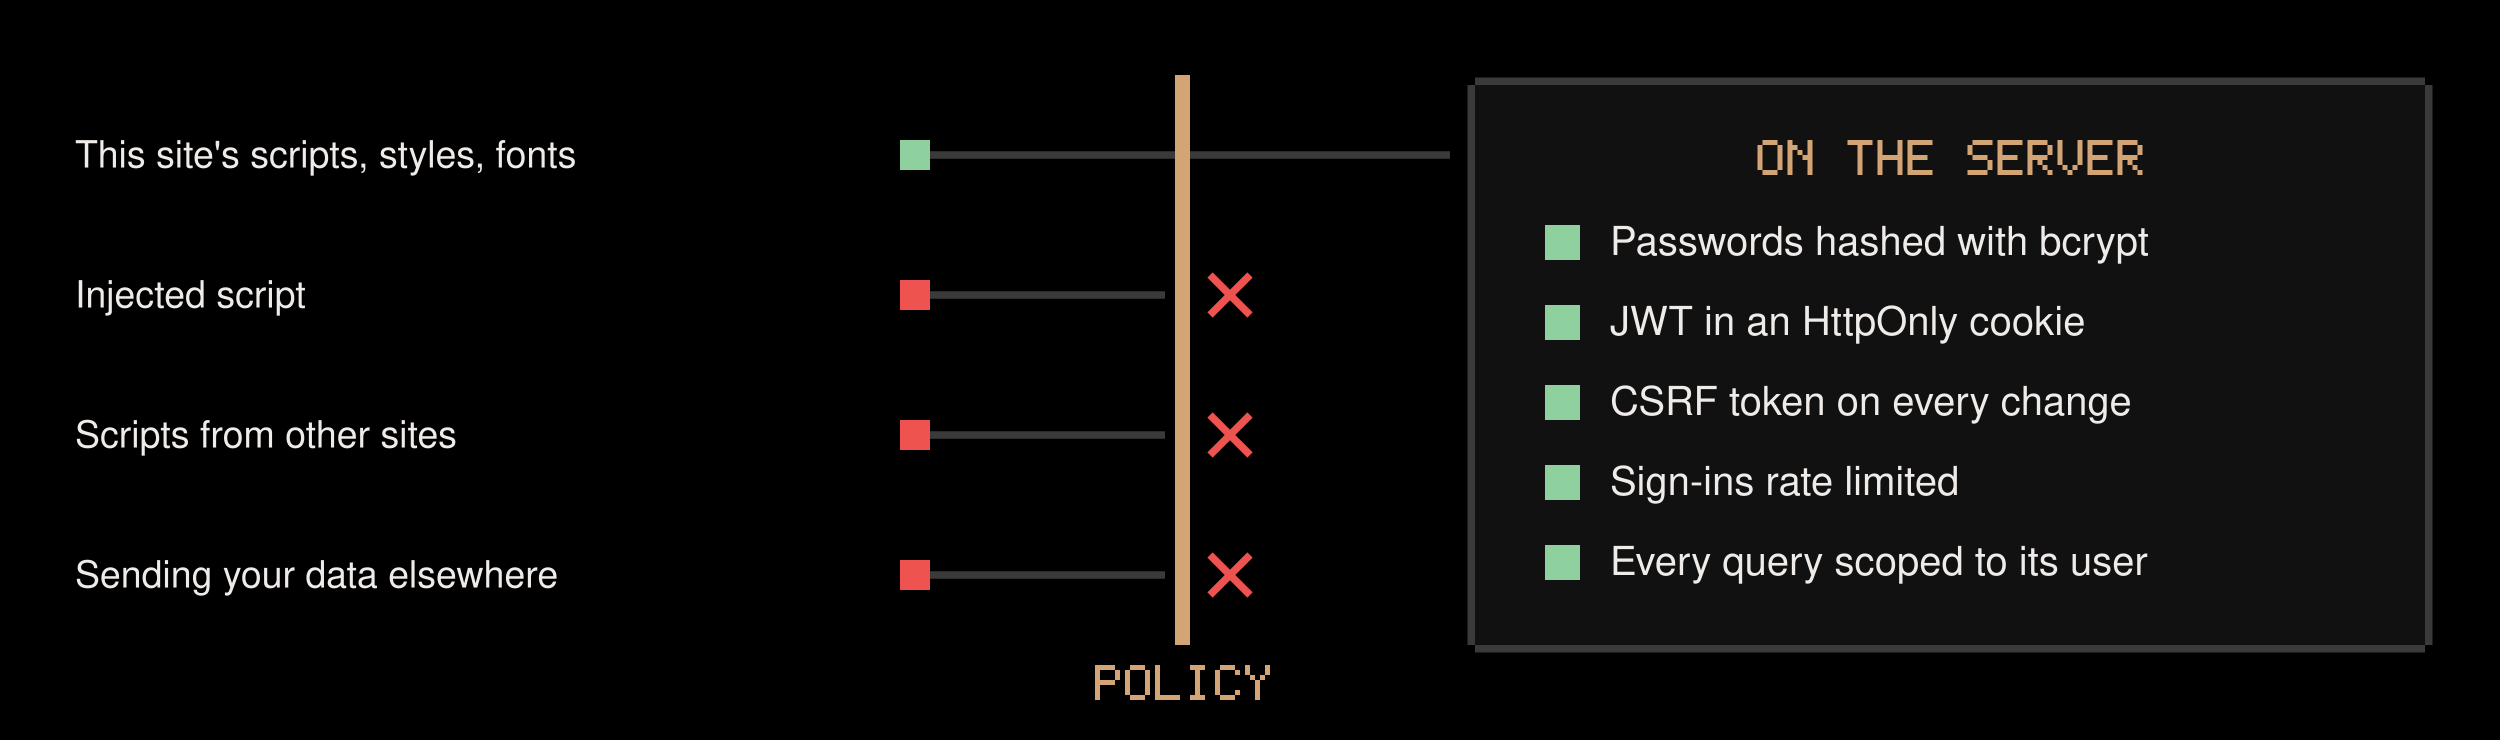
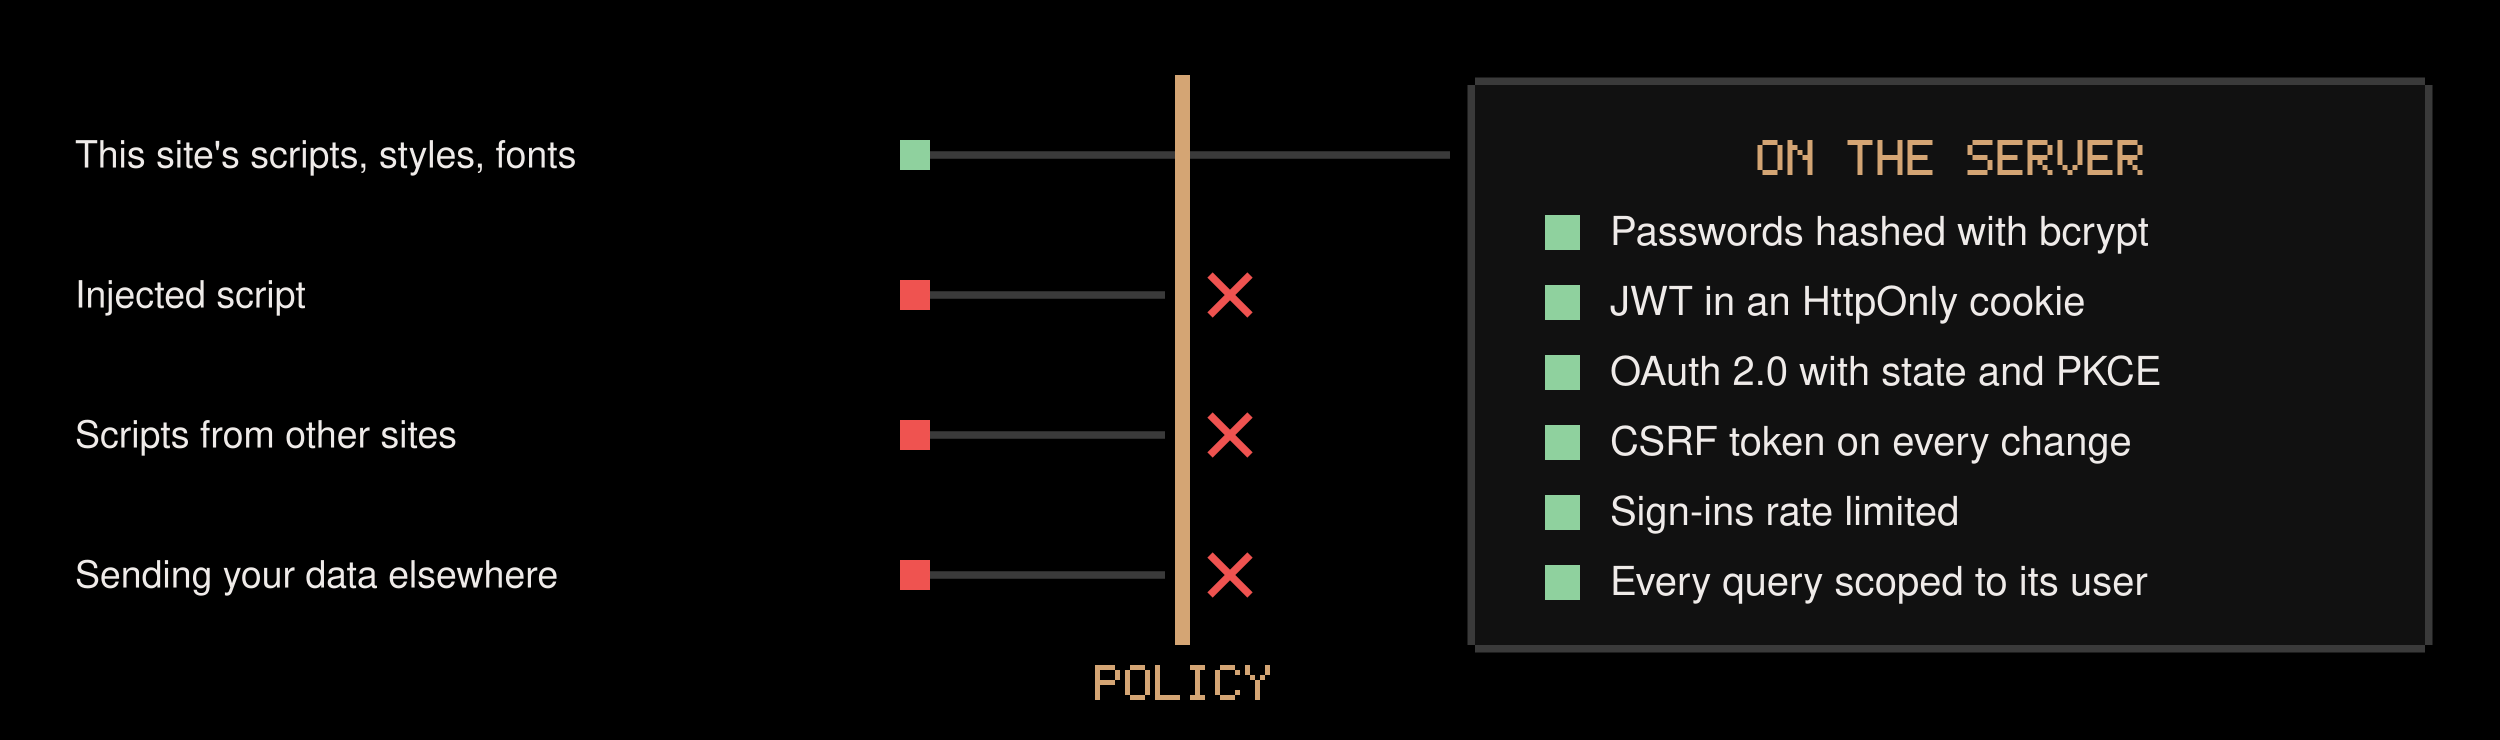
- <svg xmlns="http://www.w3.org/2000/svg" viewBox="0 0 1000 296" width="1000" height="296" role="img" aria-label="A strict page policy lets in only this site's own files. On the server, passwords are hashed with bcrypt, the JWT is in an HttpOnly cookie, changes need a CSRF token, sign-ins are rate limited and every query is scoped to its user.">
+ <svg xmlns="http://www.w3.org/2000/svg" viewBox="0 0 1000 296" width="1000" height="296" role="img" aria-label="A strict page policy lets in only this site's own files. On the server, passwords are hashed with bcrypt, the JWT is in an HttpOnly cookie, OAuth 2.0 sign-in checks state and PKCE, changes need a CSRF token, sign-ins are rate limited and every query is scoped to its user.">
  <style>
.flow { stroke-dasharray: 8 8; animation: flow 1s linear infinite; }
@keyframes flow { to { stroke-dashoffset: -16; } }

.pass { animation: pass 3.2s linear infinite; }
@keyframes pass { 0% { transform: translateX(0); opacity: 0; } 10% { opacity: 1; } 90% { opacity: 1; } 100% { transform: translateX(210px); opacity: 0; } }
.block { animation: block 3.2s linear infinite; }
@keyframes block { 0% { transform: translateX(0); opacity: 0; } 10% { opacity: 1; } 50% { transform: translateX(96px); opacity: 1; } 62%, 100% { transform: translateX(96px); opacity: 0; } }

@media (prefers-reduced-motion: reduce) { * { animation: none !important; } }
</style>
  <rect width="1000" height="296" fill="#000000" />
  <text x="30" y="67" font-family="-apple-system, BlinkMacSystemFont, 'Segoe UI', Helvetica, Arial, sans-serif" font-size="15" font-weight="400" fill="#efebe9" text-anchor="start">This site's scripts, styles, fonts</text>
  <line x1="360" y1="62" x2="580" y2="62" stroke="#3a3a3a" stroke-width="3" />
  <rect class="pass" x="360" y="56" width="12" height="12" fill="#8fd19e" style="animation-delay:0.0s" />
  <text x="30" y="123" font-family="-apple-system, BlinkMacSystemFont, 'Segoe UI', Helvetica, Arial, sans-serif" font-size="15" font-weight="400" fill="#efebe9" text-anchor="start">Injected script</text>
  <line x1="360" y1="118" x2="466" y2="118" stroke="#3a3a3a" stroke-width="3" />
  <rect class="block" x="360" y="112" width="12" height="12" fill="#ef5350" style="animation-delay:0.4s" />
  <path stroke="#ef5350" stroke-width="3" d="M484 110L500 126M500 110L484 126" />
  <text x="30" y="179" font-family="-apple-system, BlinkMacSystemFont, 'Segoe UI', Helvetica, Arial, sans-serif" font-size="15" font-weight="400" fill="#efebe9" text-anchor="start">Scripts from other sites</text>
  <line x1="360" y1="174" x2="466" y2="174" stroke="#3a3a3a" stroke-width="3" />
  <rect class="block" x="360" y="168" width="12" height="12" fill="#ef5350" style="animation-delay:0.8s" />
  <path stroke="#ef5350" stroke-width="3" d="M484 166L500 182M500 166L484 182" />
  <text x="30" y="235" font-family="-apple-system, BlinkMacSystemFont, 'Segoe UI', Helvetica, Arial, sans-serif" font-size="15" font-weight="400" fill="#efebe9" text-anchor="start">Sending your data elsewhere</text>
  <line x1="360" y1="230" x2="466" y2="230" stroke="#3a3a3a" stroke-width="3" />
  <rect class="block" x="360" y="224" width="12" height="12" fill="#ef5350" style="animation-delay:1.2s" />
  <path stroke="#ef5350" stroke-width="3" d="M484 222L500 238M500 222L484 238" />
  <rect x="470" y="30" width="6" height="228" fill="#d4a574" />
  <path fill="#d4a574" d="M438 266h2v2h-2zM440 266h2v2h-2zM442 266h2v2h-2zM444 266h2v2h-2zM438 268h2v2h-2zM446 268h2v2h-2zM438 270h2v2h-2zM446 270h2v2h-2zM438 272h2v2h-2zM440 272h2v2h-2zM442 272h2v2h-2zM444 272h2v2h-2zM438 274h2v2h-2zM438 276h2v2h-2zM438 278h2v2h-2zM452 266h2v2h-2zM454 266h2v2h-2zM456 266h2v2h-2zM450 268h2v2h-2zM458 268h2v2h-2zM450 270h2v2h-2zM458 270h2v2h-2zM450 272h2v2h-2zM458 272h2v2h-2zM450 274h2v2h-2zM458 274h2v2h-2zM450 276h2v2h-2zM458 276h2v2h-2zM452 278h2v2h-2zM454 278h2v2h-2zM456 278h2v2h-2zM462 266h2v2h-2zM462 268h2v2h-2zM462 270h2v2h-2zM462 272h2v2h-2zM462 274h2v2h-2zM462 276h2v2h-2zM462 278h2v2h-2zM464 278h2v2h-2zM466 278h2v2h-2zM468 278h2v2h-2zM470 278h2v2h-2zM476 266h2v2h-2zM478 266h2v2h-2zM480 266h2v2h-2zM478 268h2v2h-2zM478 270h2v2h-2zM478 272h2v2h-2zM478 274h2v2h-2zM478 276h2v2h-2zM476 278h2v2h-2zM478 278h2v2h-2zM480 278h2v2h-2zM488 266h2v2h-2zM490 266h2v2h-2zM492 266h2v2h-2zM486 268h2v2h-2zM494 268h2v2h-2zM486 270h2v2h-2zM486 272h2v2h-2zM486 274h2v2h-2zM486 276h2v2h-2zM494 276h2v2h-2zM488 278h2v2h-2zM490 278h2v2h-2zM492 278h2v2h-2zM498 266h2v2h-2zM506 266h2v2h-2zM498 268h2v2h-2zM506 268h2v2h-2zM500 270h2v2h-2zM504 270h2v2h-2zM502 272h2v2h-2zM502 274h2v2h-2zM502 276h2v2h-2zM502 278h2v2h-2z" />
  <g>
    <rect x="590" y="34" width="380" height="224" fill="#111111" />
    <rect x="590" y="31" width="380" height="3" fill="#3a3a3a" />
    <rect x="590" y="258" width="380" height="3" fill="#3a3a3a" />
    <rect x="587" y="34" width="3" height="224" fill="#3a3a3a" />
    <rect x="970" y="34" width="3" height="224" fill="#3a3a3a" />
  </g>
  <path fill="#d4a574" d="M705 56h2v2h-2zM707 56h2v2h-2zM709 56h2v2h-2zM703 58h2v2h-2zM711 58h2v2h-2zM703 60h2v2h-2zM711 60h2v2h-2zM703 62h2v2h-2zM711 62h2v2h-2zM703 64h2v2h-2zM711 64h2v2h-2zM703 66h2v2h-2zM711 66h2v2h-2zM705 68h2v2h-2zM707 68h2v2h-2zM709 68h2v2h-2zM715 56h2v2h-2zM723 56h2v2h-2zM715 58h2v2h-2zM717 58h2v2h-2zM723 58h2v2h-2zM715 60h2v2h-2zM719 60h2v2h-2zM723 60h2v2h-2zM715 62h2v2h-2zM721 62h2v2h-2zM723 62h2v2h-2zM715 64h2v2h-2zM723 64h2v2h-2zM715 66h2v2h-2zM723 66h2v2h-2zM715 68h2v2h-2zM723 68h2v2h-2zM739 56h2v2h-2zM741 56h2v2h-2zM743 56h2v2h-2zM745 56h2v2h-2zM747 56h2v2h-2zM743 58h2v2h-2zM743 60h2v2h-2zM743 62h2v2h-2zM743 64h2v2h-2zM743 66h2v2h-2zM743 68h2v2h-2zM751 56h2v2h-2zM759 56h2v2h-2zM751 58h2v2h-2zM759 58h2v2h-2zM751 60h2v2h-2zM759 60h2v2h-2zM751 62h2v2h-2zM753 62h2v2h-2zM755 62h2v2h-2zM757 62h2v2h-2zM759 62h2v2h-2zM751 64h2v2h-2zM759 64h2v2h-2zM751 66h2v2h-2zM759 66h2v2h-2zM751 68h2v2h-2zM759 68h2v2h-2zM763 56h2v2h-2zM765 56h2v2h-2zM767 56h2v2h-2zM769 56h2v2h-2zM771 56h2v2h-2zM763 58h2v2h-2zM763 60h2v2h-2zM763 62h2v2h-2zM765 62h2v2h-2zM767 62h2v2h-2zM769 62h2v2h-2zM763 64h2v2h-2zM763 66h2v2h-2zM763 68h2v2h-2zM765 68h2v2h-2zM767 68h2v2h-2zM769 68h2v2h-2zM771 68h2v2h-2zM789 56h2v2h-2zM791 56h2v2h-2zM793 56h2v2h-2zM795 56h2v2h-2zM787 58h2v2h-2zM787 60h2v2h-2zM789 62h2v2h-2zM791 62h2v2h-2zM793 62h2v2h-2zM795 64h2v2h-2zM795 66h2v2h-2zM787 68h2v2h-2zM789 68h2v2h-2zM791 68h2v2h-2zM793 68h2v2h-2zM799 56h2v2h-2zM801 56h2v2h-2zM803 56h2v2h-2zM805 56h2v2h-2zM807 56h2v2h-2zM799 58h2v2h-2zM799 60h2v2h-2zM799 62h2v2h-2zM801 62h2v2h-2zM803 62h2v2h-2zM805 62h2v2h-2zM799 64h2v2h-2zM799 66h2v2h-2zM799 68h2v2h-2zM801 68h2v2h-2zM803 68h2v2h-2zM805 68h2v2h-2zM807 68h2v2h-2zM811 56h2v2h-2zM813 56h2v2h-2zM815 56h2v2h-2zM817 56h2v2h-2zM811 58h2v2h-2zM819 58h2v2h-2zM811 60h2v2h-2zM819 60h2v2h-2zM811 62h2v2h-2zM813 62h2v2h-2zM815 62h2v2h-2zM817 62h2v2h-2zM811 64h2v2h-2zM815 64h2v2h-2zM811 66h2v2h-2zM817 66h2v2h-2zM811 68h2v2h-2zM819 68h2v2h-2zM823 56h2v2h-2zM831 56h2v2h-2zM823 58h2v2h-2zM831 58h2v2h-2zM823 60h2v2h-2zM831 60h2v2h-2zM823 62h2v2h-2zM831 62h2v2h-2zM823 64h2v2h-2zM831 64h2v2h-2zM825 66h2v2h-2zM829 66h2v2h-2zM827 68h2v2h-2zM835 56h2v2h-2zM837 56h2v2h-2zM839 56h2v2h-2zM841 56h2v2h-2zM843 56h2v2h-2zM835 58h2v2h-2zM835 60h2v2h-2zM835 62h2v2h-2zM837 62h2v2h-2zM839 62h2v2h-2zM841 62h2v2h-2zM835 64h2v2h-2zM835 66h2v2h-2zM835 68h2v2h-2zM837 68h2v2h-2zM839 68h2v2h-2zM841 68h2v2h-2zM843 68h2v2h-2zM847 56h2v2h-2zM849 56h2v2h-2zM851 56h2v2h-2zM853 56h2v2h-2zM847 58h2v2h-2zM855 58h2v2h-2zM847 60h2v2h-2zM855 60h2v2h-2zM847 62h2v2h-2zM849 62h2v2h-2zM851 62h2v2h-2zM853 62h2v2h-2zM847 64h2v2h-2zM851 64h2v2h-2zM847 66h2v2h-2zM853 66h2v2h-2zM847 68h2v2h-2zM855 68h2v2h-2z" />
-   <rect x="618" y="90" width="14" height="14" fill="#8fd19e" />
-   <text x="644" y="102" font-family="-apple-system, BlinkMacSystemFont, 'Segoe UI', Helvetica, Arial, sans-serif" font-size="16" font-weight="400" fill="#efebe9" text-anchor="start">Passwords hashed with bcrypt</text>
-   <rect x="618" y="122" width="14" height="14" fill="#8fd19e" />
-   <text x="644" y="134" font-family="-apple-system, BlinkMacSystemFont, 'Segoe UI', Helvetica, Arial, sans-serif" font-size="16" font-weight="400" fill="#efebe9" text-anchor="start">JWT in an HttpOnly cookie</text>
-   <rect x="618" y="154" width="14" height="14" fill="#8fd19e" />
-   <text x="644" y="166" font-family="-apple-system, BlinkMacSystemFont, 'Segoe UI', Helvetica, Arial, sans-serif" font-size="16" font-weight="400" fill="#efebe9" text-anchor="start">CSRF token on every change</text>
-   <rect x="618" y="186" width="14" height="14" fill="#8fd19e" />
-   <text x="644" y="198" font-family="-apple-system, BlinkMacSystemFont, 'Segoe UI', Helvetica, Arial, sans-serif" font-size="16" font-weight="400" fill="#efebe9" text-anchor="start">Sign-ins rate limited</text>
-   <rect x="618" y="218" width="14" height="14" fill="#8fd19e" />
-   <text x="644" y="230" font-family="-apple-system, BlinkMacSystemFont, 'Segoe UI', Helvetica, Arial, sans-serif" font-size="16" font-weight="400" fill="#efebe9" text-anchor="start">Every query scoped to its user</text>
+   <rect x="618" y="86" width="14" height="14" fill="#8fd19e" />
+   <text x="644" y="98" font-family="-apple-system, BlinkMacSystemFont, 'Segoe UI', Helvetica, Arial, sans-serif" font-size="16" font-weight="400" fill="#efebe9" text-anchor="start">Passwords hashed with bcrypt</text>
+   <rect x="618" y="114" width="14" height="14" fill="#8fd19e" />
+   <text x="644" y="126" font-family="-apple-system, BlinkMacSystemFont, 'Segoe UI', Helvetica, Arial, sans-serif" font-size="16" font-weight="400" fill="#efebe9" text-anchor="start">JWT in an HttpOnly cookie</text>
+   <rect x="618" y="142" width="14" height="14" fill="#8fd19e" />
+   <text x="644" y="154" font-family="-apple-system, BlinkMacSystemFont, 'Segoe UI', Helvetica, Arial, sans-serif" font-size="16" font-weight="400" fill="#efebe9" text-anchor="start">OAuth 2.0 with state and PKCE</text>
+   <rect x="618" y="170" width="14" height="14" fill="#8fd19e" />
+   <text x="644" y="182" font-family="-apple-system, BlinkMacSystemFont, 'Segoe UI', Helvetica, Arial, sans-serif" font-size="16" font-weight="400" fill="#efebe9" text-anchor="start">CSRF token on every change</text>
+   <rect x="618" y="198" width="14" height="14" fill="#8fd19e" />
+   <text x="644" y="210" font-family="-apple-system, BlinkMacSystemFont, 'Segoe UI', Helvetica, Arial, sans-serif" font-size="16" font-weight="400" fill="#efebe9" text-anchor="start">Sign-ins rate limited</text>
+   <rect x="618" y="226" width="14" height="14" fill="#8fd19e" />
+   <text x="644" y="238" font-family="-apple-system, BlinkMacSystemFont, 'Segoe UI', Helvetica, Arial, sans-serif" font-size="16" font-weight="400" fill="#efebe9" text-anchor="start">Every query scoped to its user</text>
</svg>
